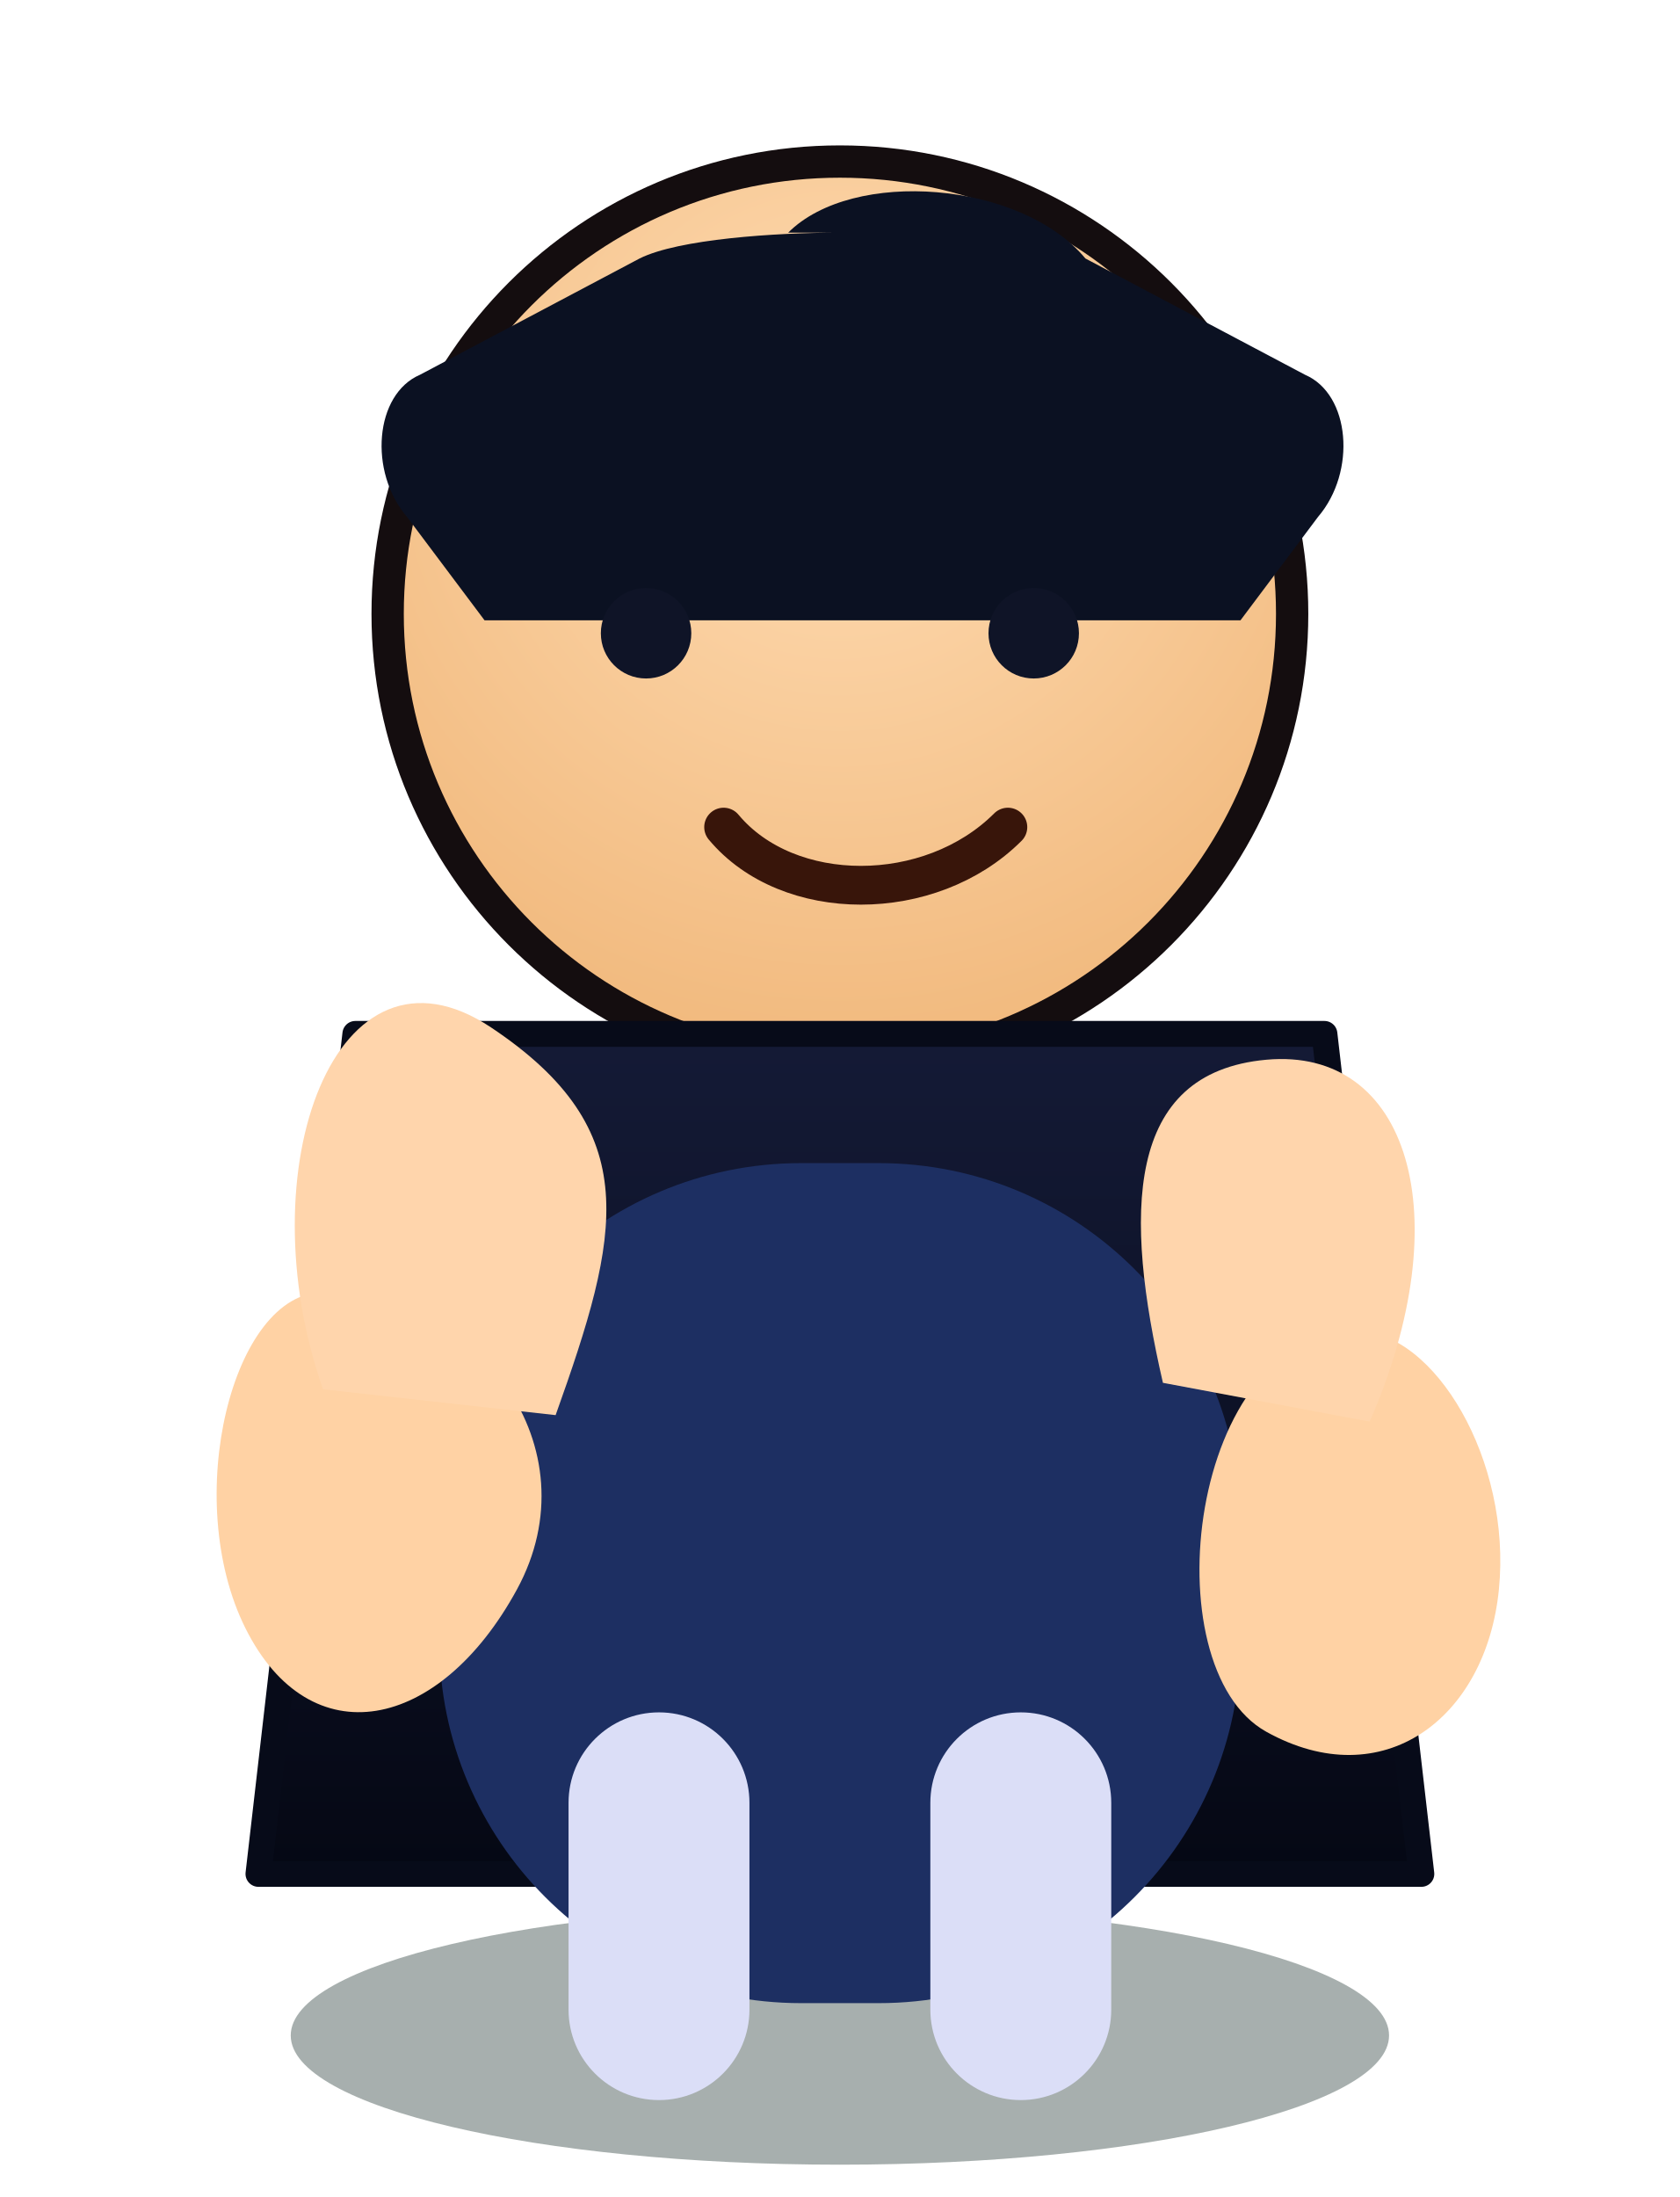
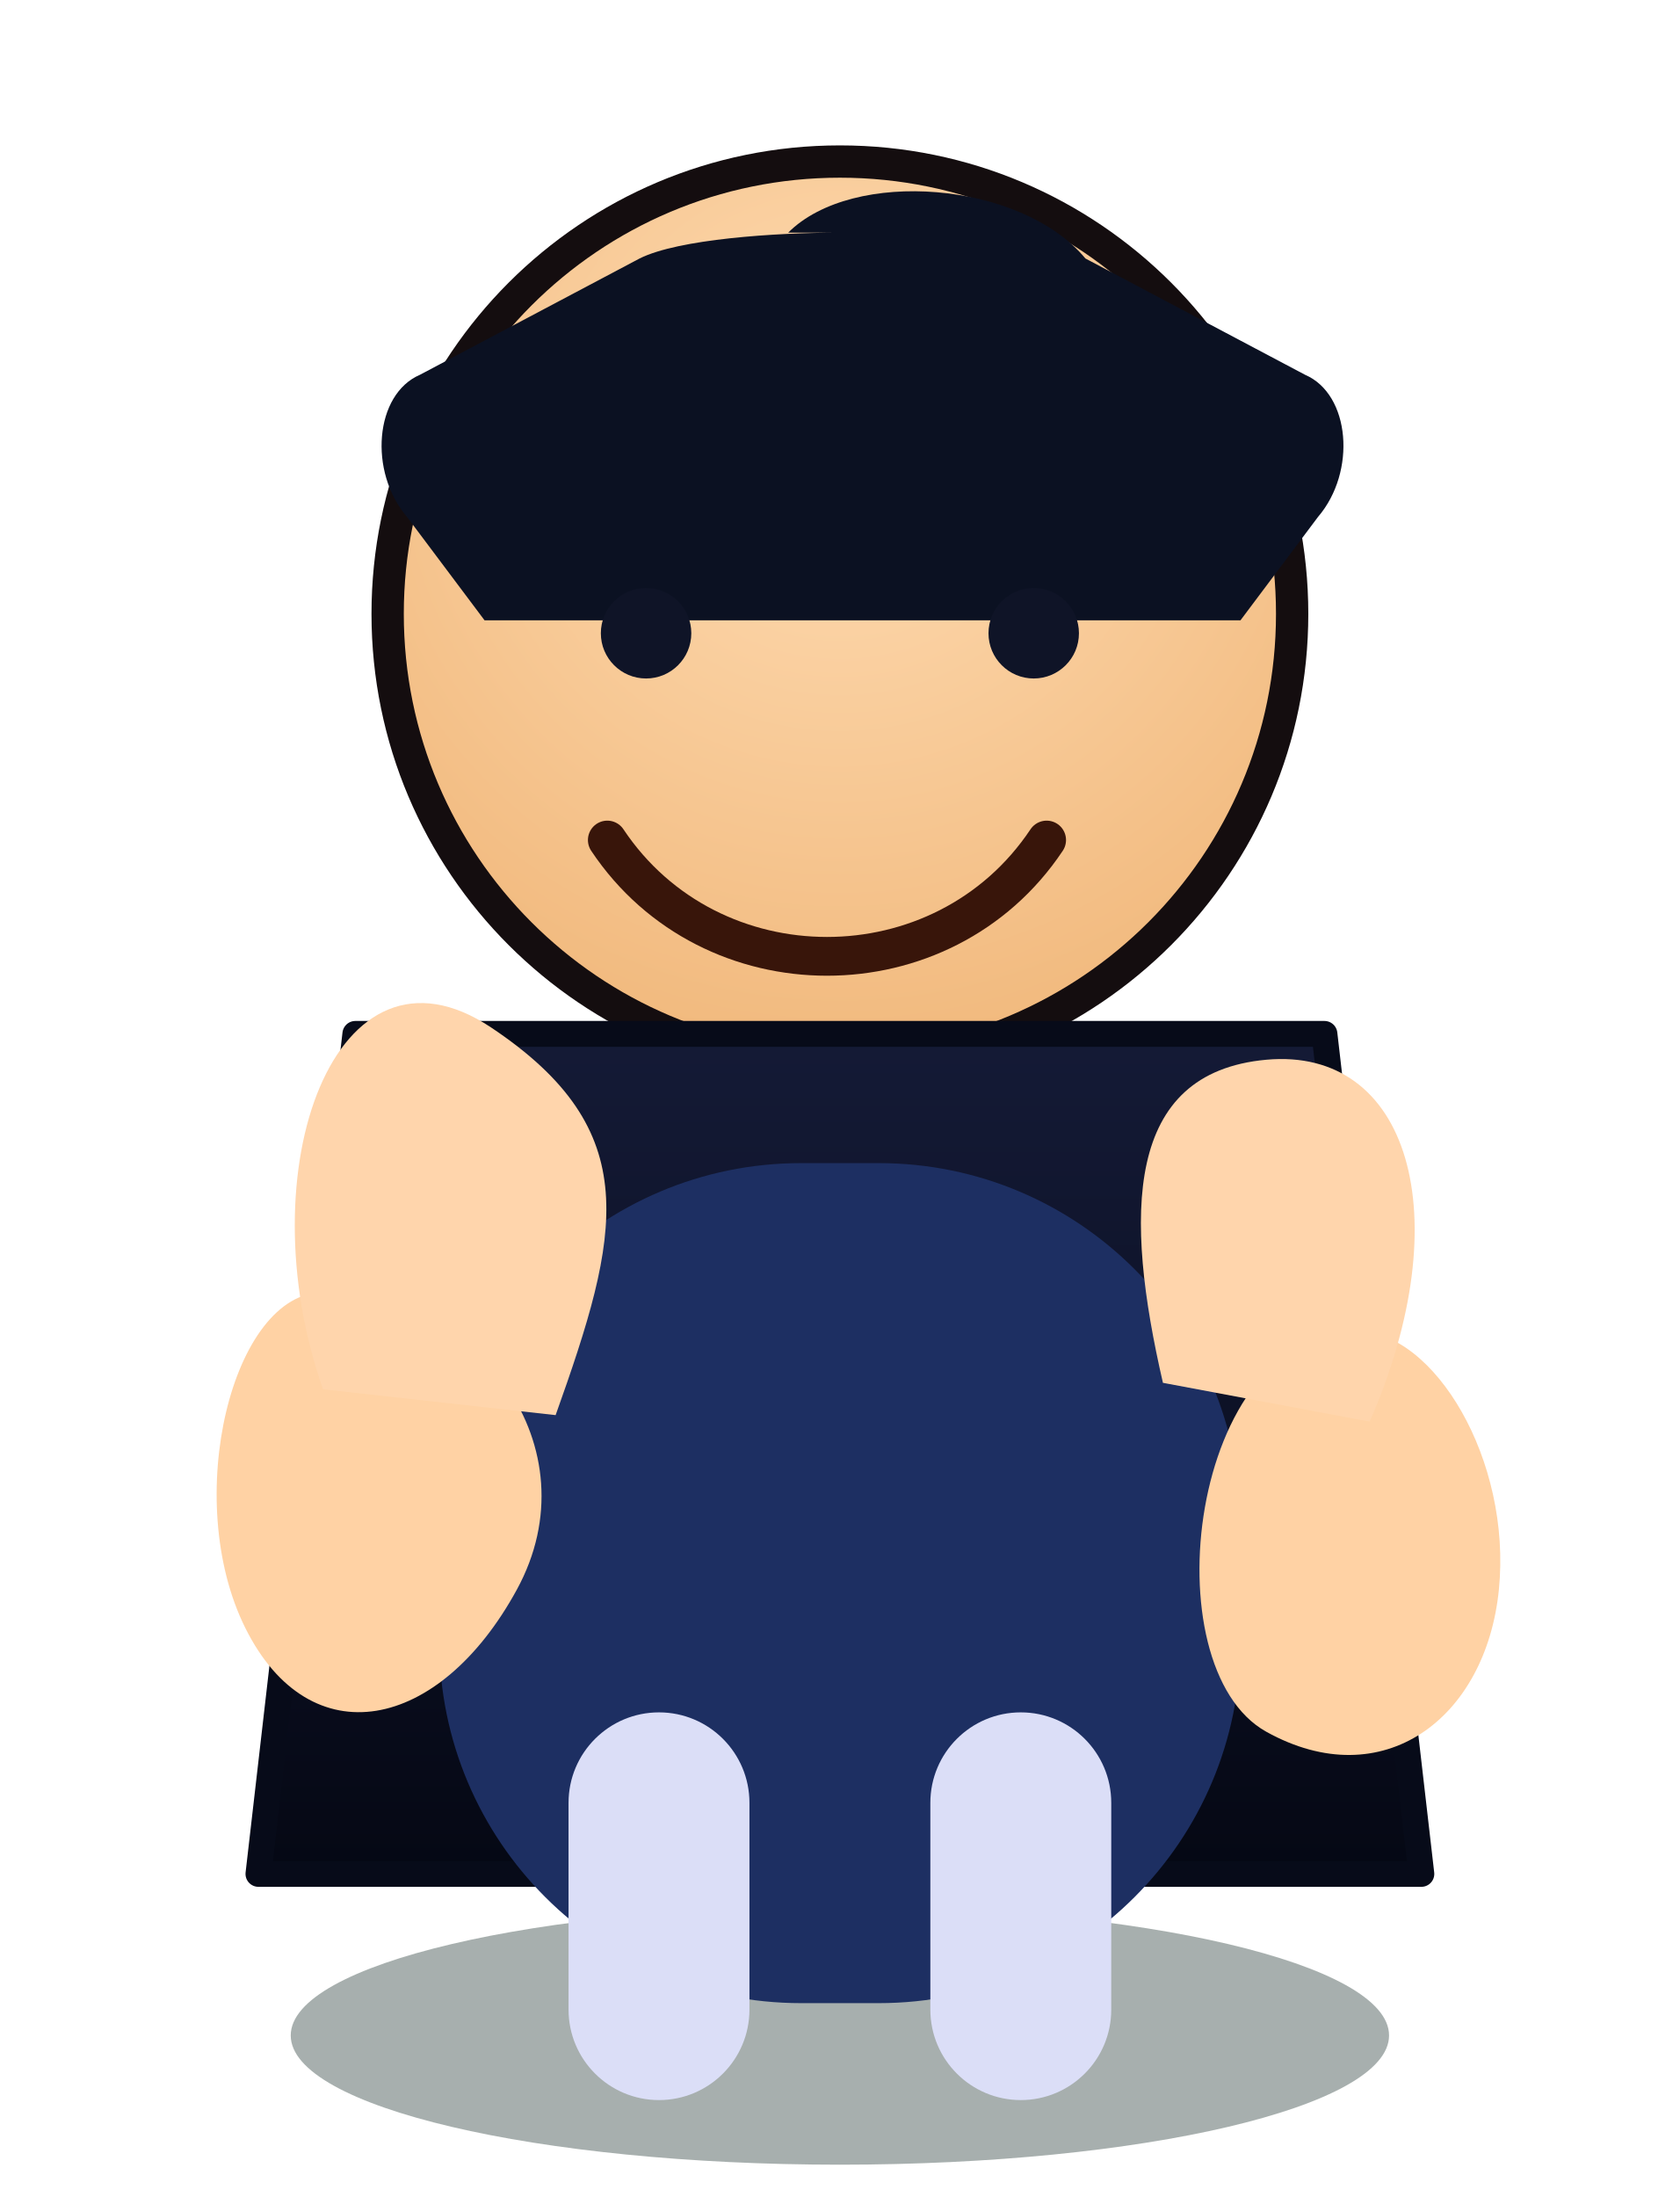
<svg xmlns="http://www.w3.org/2000/svg" width="260" height="340" viewBox="0 0 260 340">
  <defs>
    <linearGradient id="ace-suit-windup" x1="0%" y1="0%" x2="0%" y2="100%">
      <stop offset="0%" stop-color="#141a36" />
      <stop offset="100%" stop-color="#050814" />
    </linearGradient>
    <radialGradient id="ace-face" cx="50%" cy="30%" r="70%">
      <stop offset="0%" stop-color="#ffdcb3" />
      <stop offset="100%" stop-color="#f1b97d" />
    </radialGradient>
  </defs>
  <rect width="260" height="340" fill="none" />
  <ellipse cx="130" cy="315" rx="85" ry="20" fill="#041b16" opacity="0.35" />
  <circle cx="130" cy="95" r="70" fill="url(#ace-face)" stroke="#140d0f" stroke-width="5" />
  <path d="M55 160h150l15 130H40z" fill="url(#ace-suit-windup)" stroke="#070b19" stroke-width="4" stroke-linejoin="round" />
  <path d="M122 36c10-10 36-8 46 4l34 18c7 3 8 15 2 22l-12 16H75l-12-16c-6-7-5-19 2-22l34-18c6-3 21-4 31-4z" fill="#0b1122" />
  <circle cx="100" cy="98" r="7" fill="#0f1427" />
  <circle cx="160" cy="98" r="7" fill="#0f1427" />
-   <path d="M112 128c10 12 32 12 44 0" stroke="#38150a" stroke-width="6" fill="none" stroke-linecap="round" />
+   <path d="M94 130c16 24 52 24 68 0" stroke="#38150a" stroke-width="6" fill="none" stroke-linecap="round" />
  <rect x="68" y="180" width="124" height="130" rx="56" fill="#1d2f62" />
  <path d="M50 200c-14 0-22 32-12 52s30 16 42-6-6-46-30-46z" fill="#ffd2a4" />
  <path d="M210 206c12 0 24 20 22 40s-18 32-36 22-12-62 14-62z" fill="#ffd2a4" />
  <rect x="88" y="265" width="28" height="60" rx="14" fill="#dbdef7" />
  <rect x="144" y="265" width="28" height="60" rx="14" fill="#dbdef7" />
  <path d="M50 215c-12-34 2-72 26-56s20 32 10 60" fill="#ffd5ac" />
  <path d="M212 220c14-32 6-58-16-56s-22 24-16 50" fill="#ffd5ac" />
</svg>
